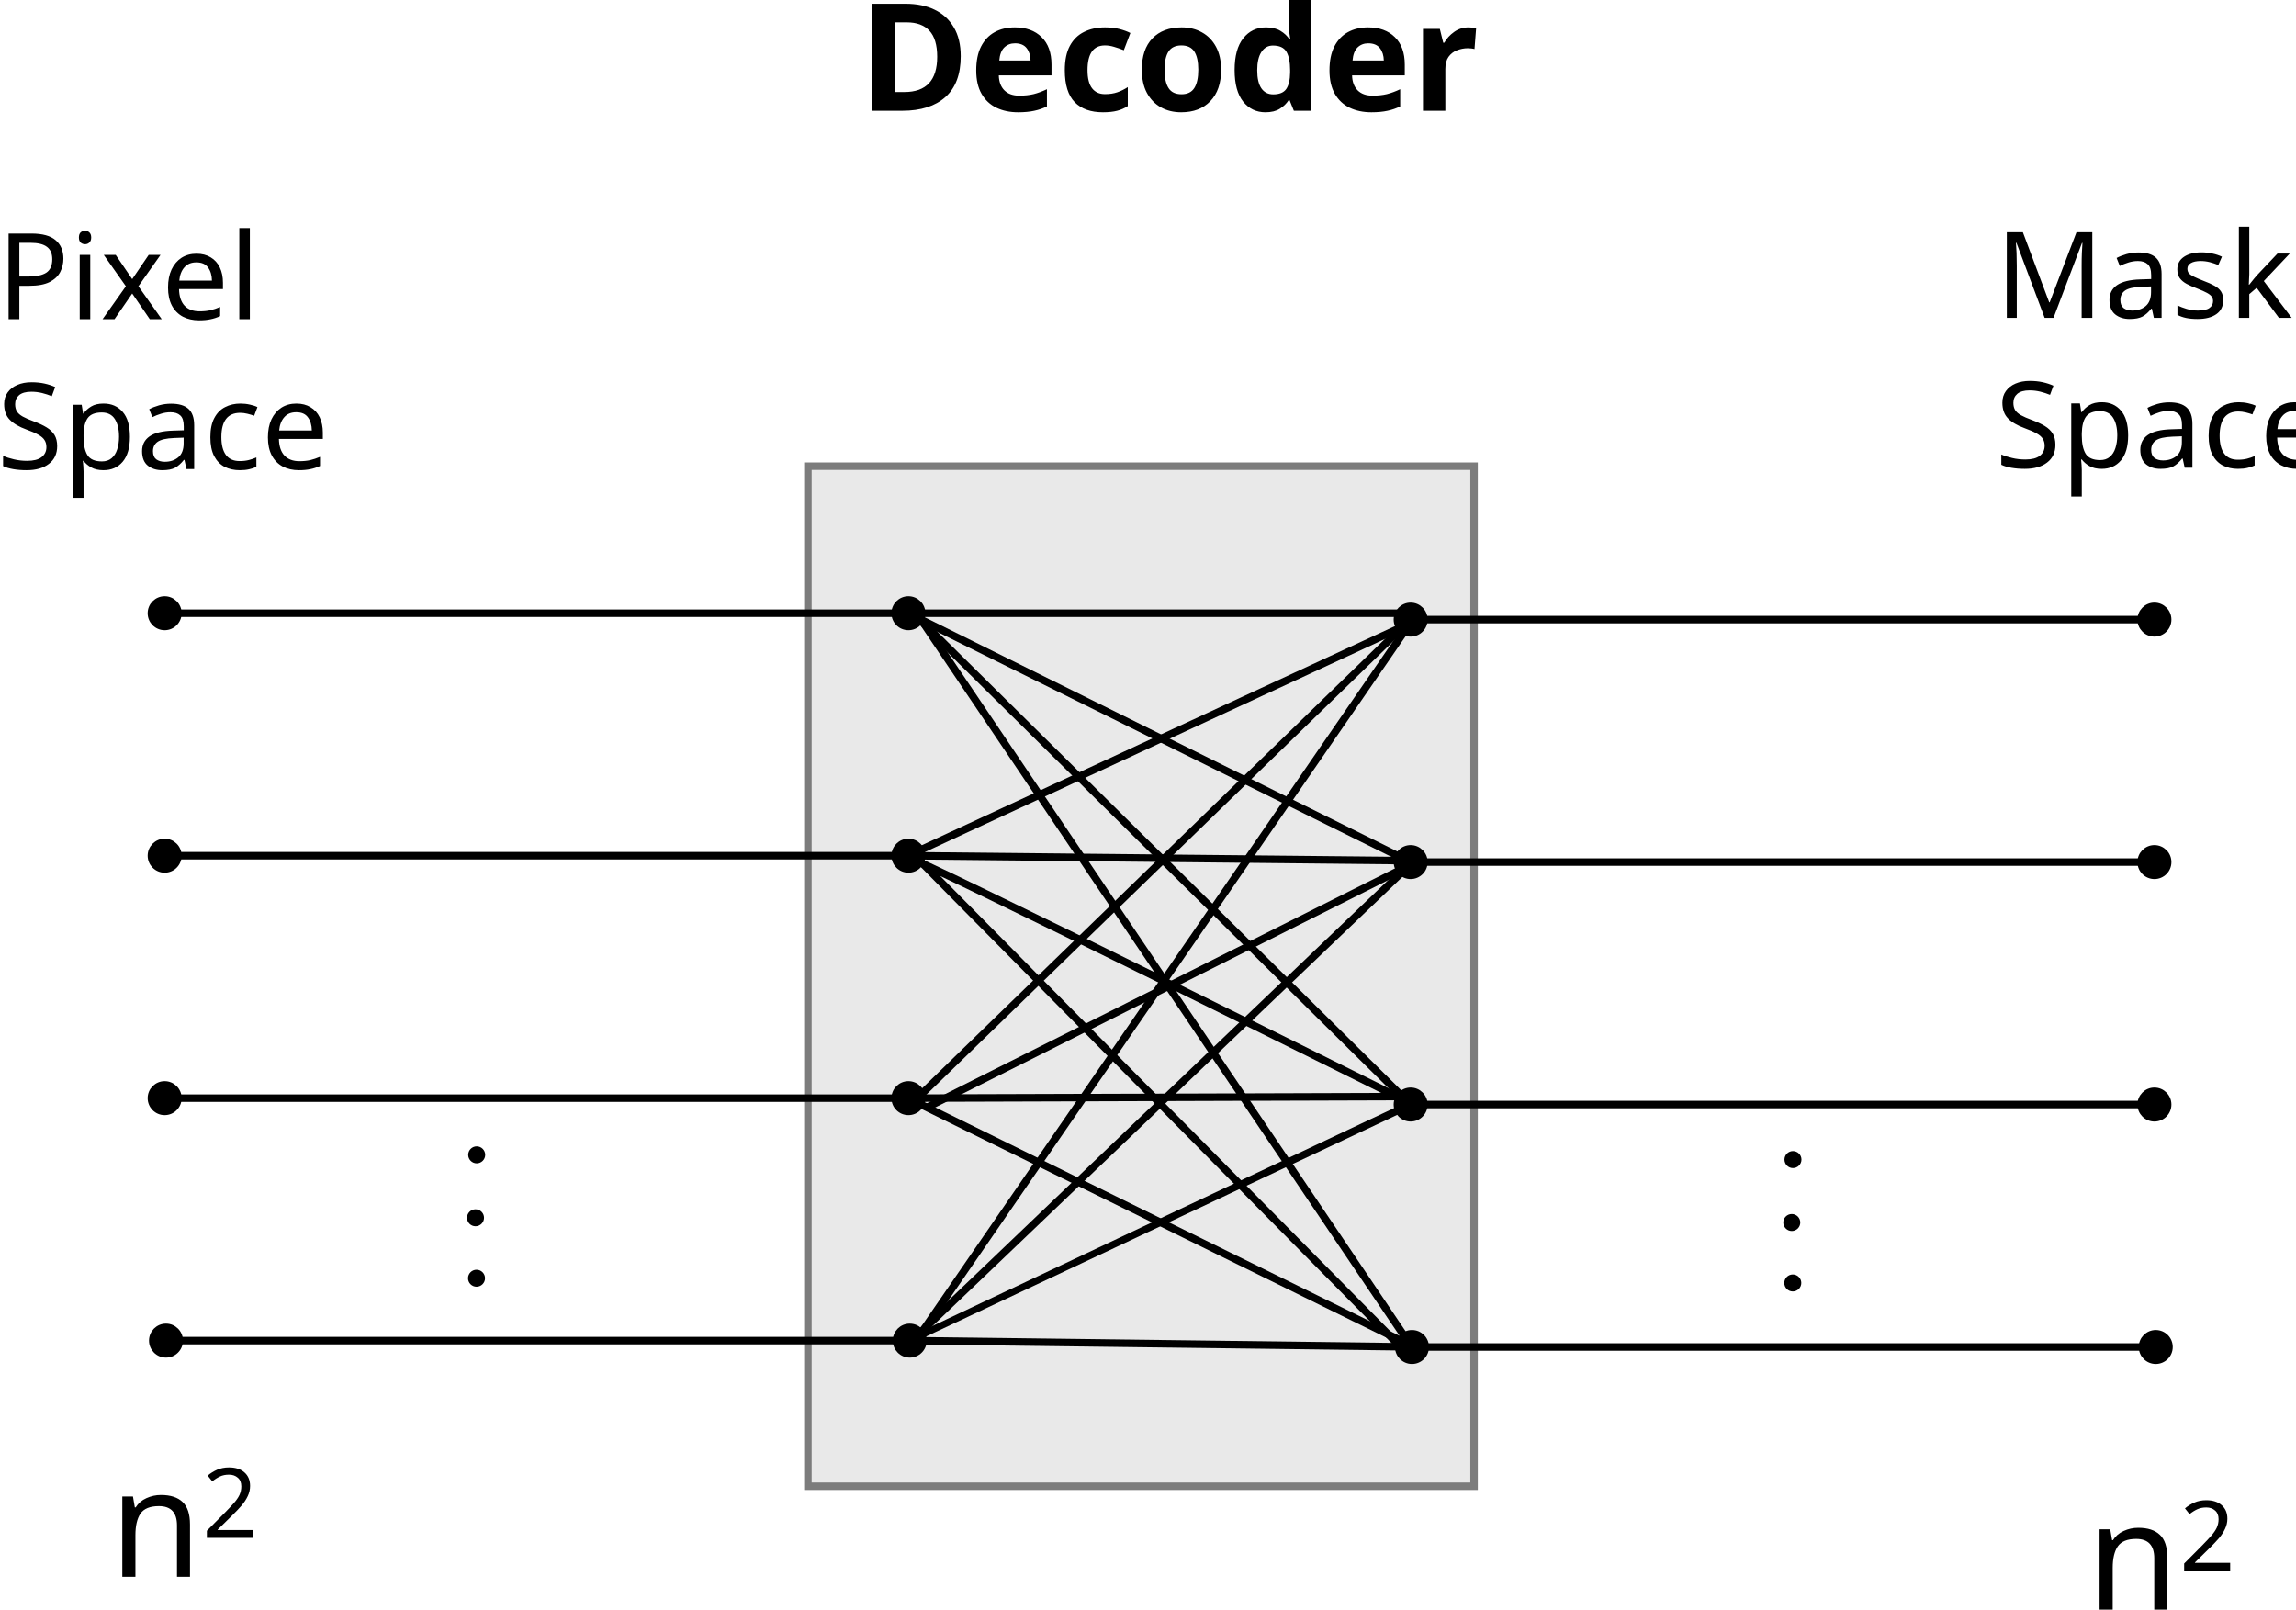
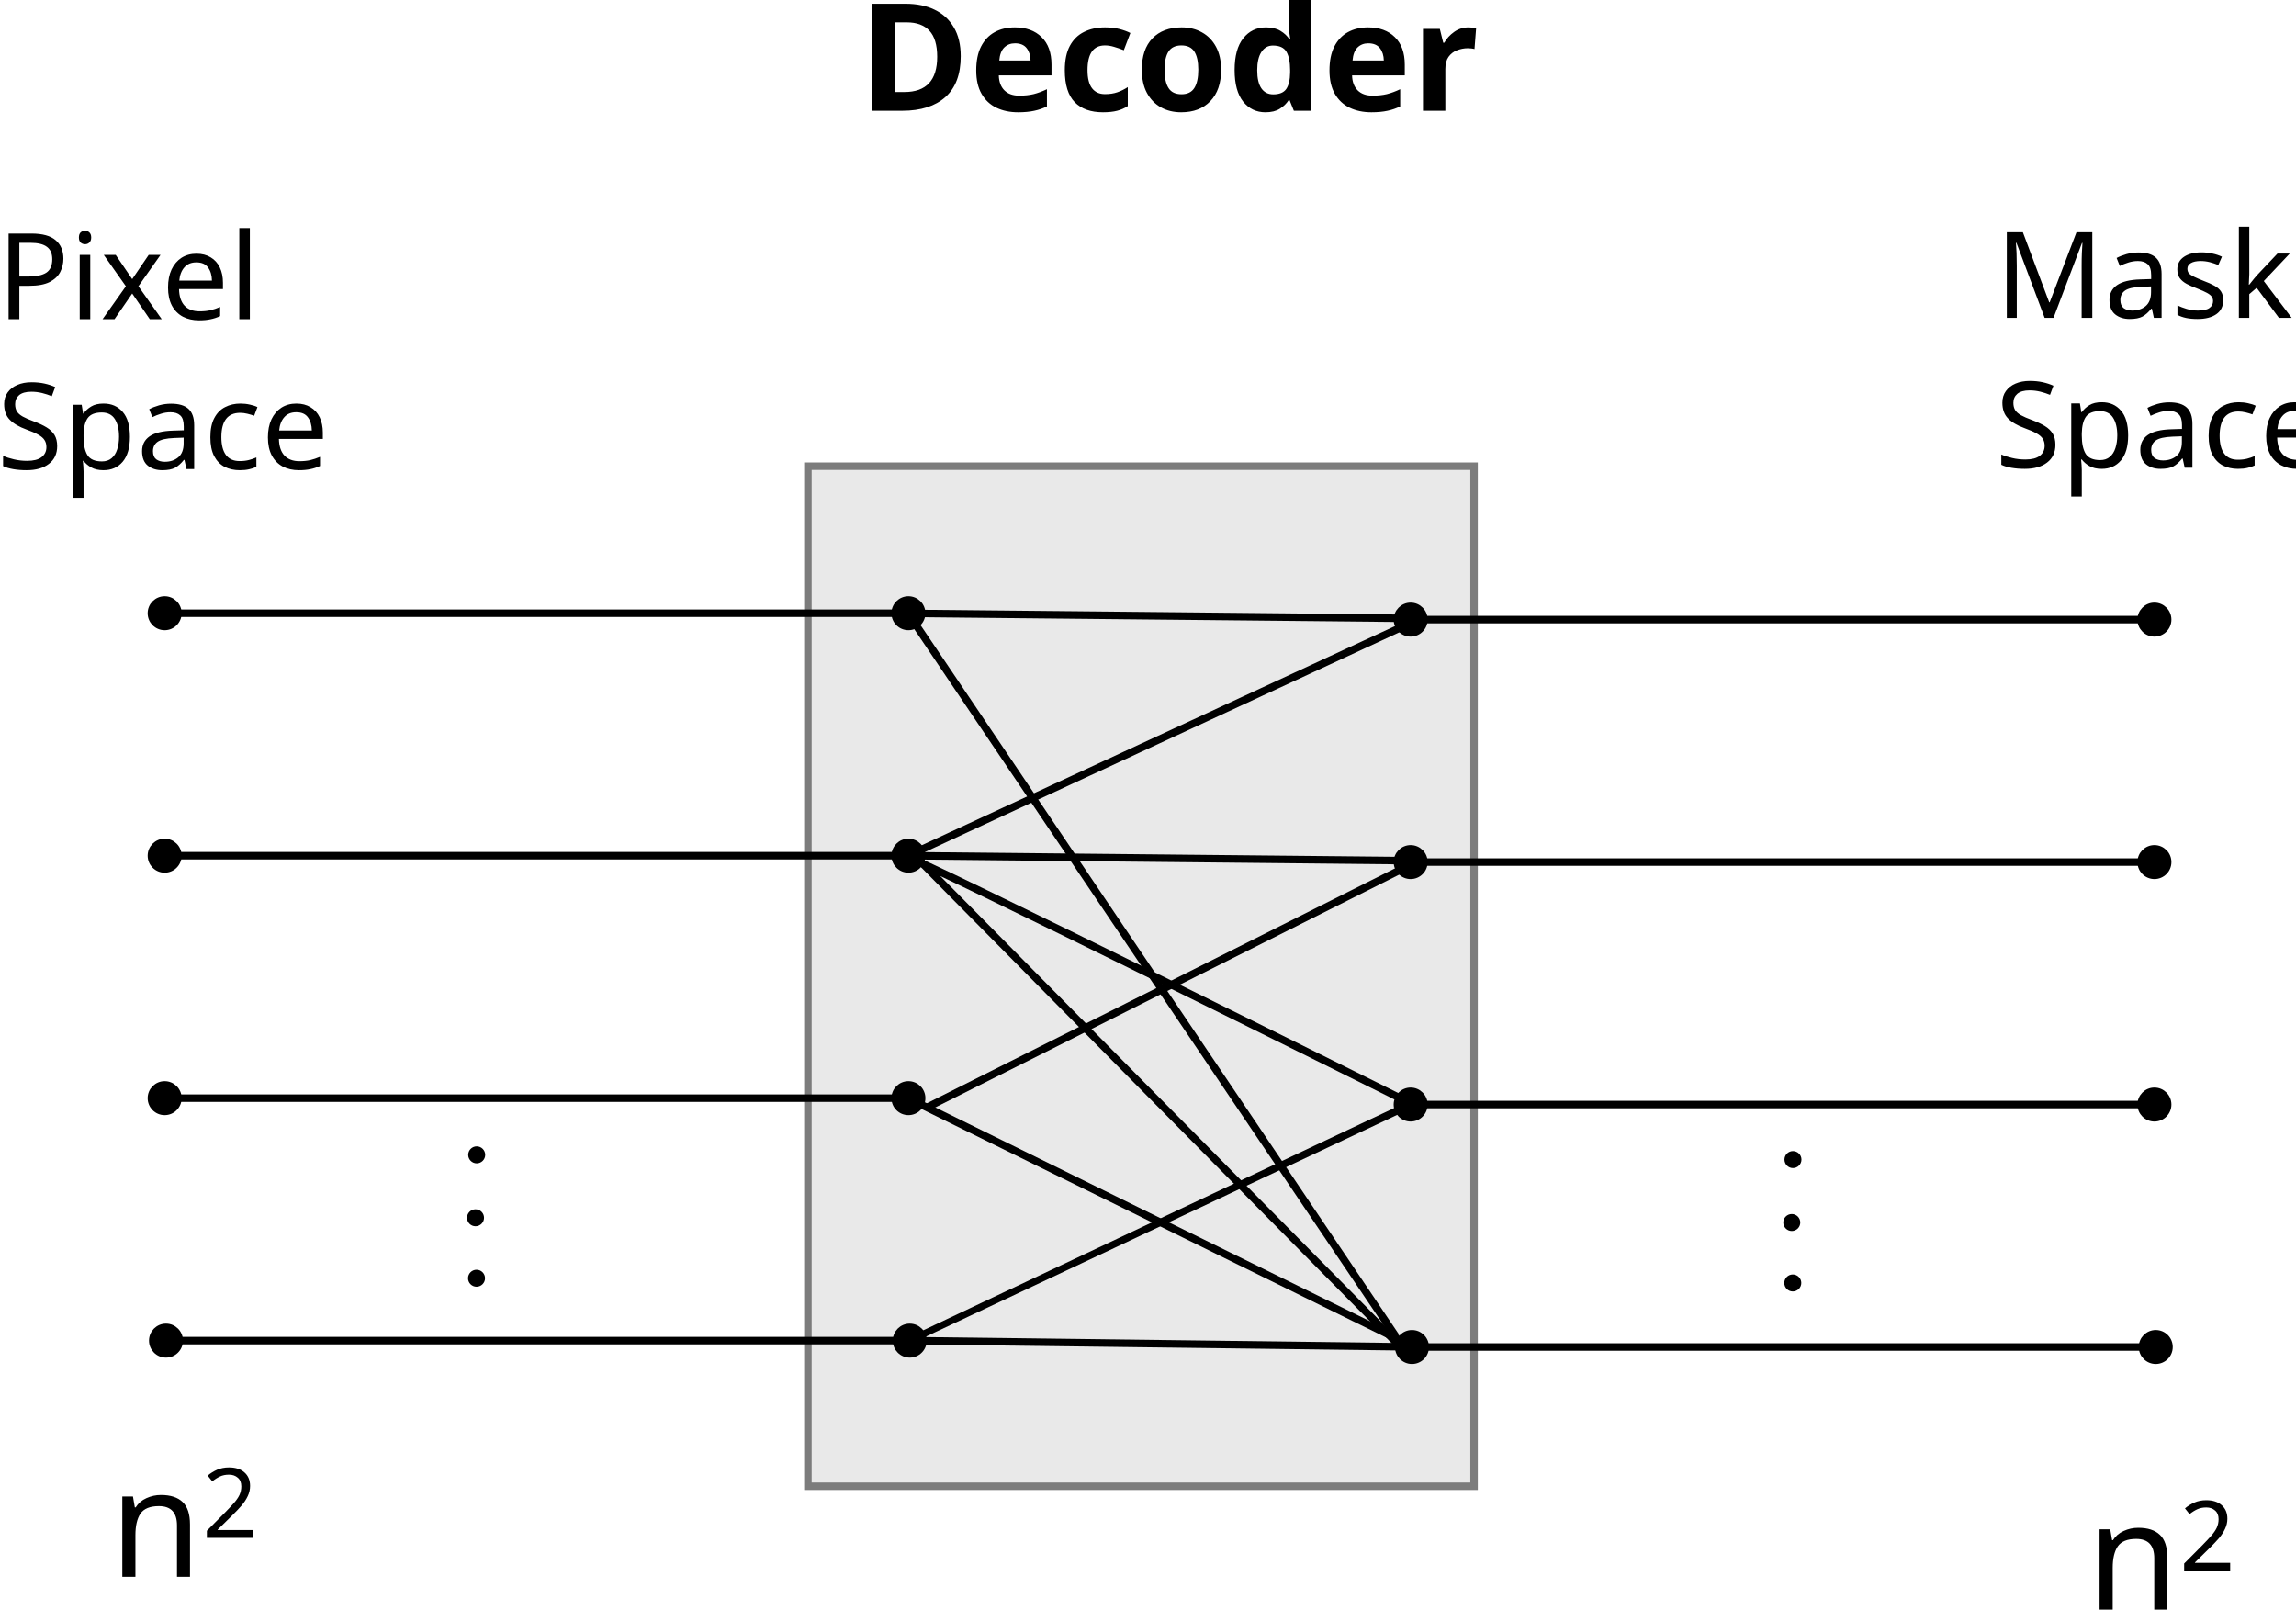
<svg xmlns="http://www.w3.org/2000/svg" width="306.38" height="214.787" id="svg2" version="1.1">
  <defs id="defs4">
    <marker orient="auto" refY="0" refX="0" id="DotM" style="overflow:visible">
      <path id="path3825" d="m -2.5,-1 c 0,2.76 -2.24,5 -5,5 -2.76,0 -5,-2.24 -5,-5 0,-2.76 2.24,-5 5,-5 2.76,0 5,2.24 5,5 z" style="fill-rule:evenodd;stroke:#000000;stroke-width:1pt" transform="matrix(0.4,0,0,0.4,2.96,0.4)" />
    </marker>
    <marker orient="auto" refY="0" refX="0" id="DotM-2" style="overflow:visible">
      <path id="path3825-8" d="m -2.5,-1 c 0,2.76 -2.24,5 -5,5 -2.76,0 -5,-2.24 -5,-5 0,-2.76 2.24,-5 5,-5 2.76,0 5,2.24 5,5 z" style="fill-rule:evenodd;stroke:#000000;stroke-width:1pt" transform="matrix(0.4,0,0,0.4,2.96,0.4)" />
    </marker>
    <marker orient="auto" refY="0" refX="0" id="marker4395" style="overflow:visible">
      <path id="path4397" d="m -2.5,-1 c 0,2.76 -2.24,5 -5,5 -2.76,0 -5,-2.24 -5,-5 0,-2.76 2.24,-5 5,-5 2.76,0 5,2.24 5,5 z" style="fill-rule:evenodd;stroke:#000000;stroke-width:1pt" transform="matrix(0.4,0,0,0.4,2.96,0.4)" />
    </marker>
    <marker orient="auto" refY="0" refX="0" id="DotM-7" style="overflow:visible">
      <path id="path3825-9" d="m -2.5,-1 c 0,2.76 -2.24,5 -5,5 -2.76,0 -5,-2.24 -5,-5 0,-2.76 2.24,-5 5,-5 2.76,0 5,2.24 5,5 z" style="fill-rule:evenodd;stroke:#000000;stroke-width:1pt" transform="matrix(0.4,0,0,0.4,2.96,0.4)" />
    </marker>
    <marker orient="auto" refY="0" refX="0" id="marker4395-0" style="overflow:visible">
      <path id="path4397-0" d="m -2.5,-1 c 0,2.76 -2.24,5 -5,5 -2.76,0 -5,-2.24 -5,-5 0,-2.76 2.24,-5 5,-5 2.76,0 5,2.24 5,5 z" style="fill-rule:evenodd;stroke:#000000;stroke-width:1pt" transform="matrix(0.4,0,0,0.4,2.96,0.4)" />
    </marker>
    <marker orient="auto" refY="0" refX="0" id="DotM-1" style="overflow:visible">
      <path id="path3825-3" d="m -2.5,-1 c 0,2.76 -2.24,5 -5,5 -2.76,0 -5,-2.24 -5,-5 0,-2.76 2.24,-5 5,-5 2.76,0 5,2.24 5,5 z" style="fill-rule:evenodd;stroke:#000000;stroke-width:1pt" transform="matrix(0.4,0,0,0.4,2.96,0.4)" />
    </marker>
    <marker orient="auto" refY="0" refX="0" id="marker4395-7" style="overflow:visible">
      <path id="path4397-1" d="m -2.5,-1 c 0,2.76 -2.24,5 -5,5 -2.76,0 -5,-2.24 -5,-5 0,-2.76 2.24,-5 5,-5 2.76,0 5,2.24 5,5 z" style="fill-rule:evenodd;stroke:#000000;stroke-width:1pt" transform="matrix(0.4,0,0,0.4,2.96,0.4)" />
    </marker>
    <marker orient="auto" refY="0" refX="0" id="DotM-6" style="overflow:visible">
      <path id="path3825-1" d="m -2.5,-1 c 0,2.76 -2.24,5 -5,5 -2.76,0 -5,-2.24 -5,-5 0,-2.76 2.24,-5 5,-5 2.76,0 5,2.24 5,5 z" style="fill-rule:evenodd;stroke:#000000;stroke-width:1pt" transform="matrix(0.4,0,0,0.4,2.96,0.4)" />
    </marker>
    <marker orient="auto" refY="0" refX="0" id="marker4457" style="overflow:visible">
      <path id="path4459" d="m -2.5,-1 c 0,2.76 -2.24,5 -5,5 -2.76,0 -5,-2.24 -5,-5 0,-2.76 2.24,-5 5,-5 2.76,0 5,2.24 5,5 z" style="fill-rule:evenodd;stroke:#000000;stroke-width:1pt" transform="matrix(0.4,0,0,0.4,2.96,0.4)" />
    </marker>
    <marker orient="auto" refY="0" refX="0" id="marker4461" style="overflow:visible">
      <path id="path4463" d="m -2.5,-1 c 0,2.76 -2.24,5 -5,5 -2.76,0 -5,-2.24 -5,-5 0,-2.76 2.24,-5 5,-5 2.76,0 5,2.24 5,5 z" style="fill-rule:evenodd;stroke:#000000;stroke-width:1pt" transform="matrix(0.4,0,0,0.4,2.96,0.4)" />
    </marker>
    <marker orient="auto" refY="0" refX="0" id="marker4465" style="overflow:visible">
      <path id="path4467" d="m -2.5,-1 c 0,2.76 -2.24,5 -5,5 -2.76,0 -5,-2.24 -5,-5 0,-2.76 2.24,-5 5,-5 2.76,0 5,2.24 5,5 z" style="fill-rule:evenodd;stroke:#000000;stroke-width:1pt" transform="matrix(0.4,0,0,0.4,2.96,0.4)" />
    </marker>
    <marker orient="auto" refY="0" refX="0" id="marker4469" style="overflow:visible">
      <path id="path4471" d="m -2.5,-1 c 0,2.76 -2.24,5 -5,5 -2.76,0 -5,-2.24 -5,-5 0,-2.76 2.24,-5 5,-5 2.76,0 5,2.24 5,5 z" style="fill-rule:evenodd;stroke:#000000;stroke-width:1pt" transform="matrix(0.4,0,0,0.4,2.96,0.4)" />
    </marker>
    <marker orient="auto" refY="0" refX="0" id="marker4473" style="overflow:visible">
      <path id="path4475" d="m -2.5,-1 c 0,2.76 -2.24,5 -5,5 -2.76,0 -5,-2.24 -5,-5 0,-2.76 2.24,-5 5,-5 2.76,0 5,2.24 5,5 z" style="fill-rule:evenodd;stroke:#000000;stroke-width:1pt" transform="matrix(0.4,0,0,0.4,2.96,0.4)" />
    </marker>
    <marker orient="auto" refY="0" refX="0" id="marker4477" style="overflow:visible">
      <path id="path4479" d="m -2.5,-1 c 0,2.76 -2.24,5 -5,5 -2.76,0 -5,-2.24 -5,-5 0,-2.76 2.24,-5 5,-5 2.76,0 5,2.24 5,5 z" style="fill-rule:evenodd;stroke:#000000;stroke-width:1pt" transform="matrix(0.4,0,0,0.4,2.96,0.4)" />
    </marker>
    <marker orient="auto" refY="0" refX="0" id="marker4481" style="overflow:visible">
      <path id="path4483" d="m -2.5,-1 c 0,2.76 -2.24,5 -5,5 -2.76,0 -5,-2.24 -5,-5 0,-2.76 2.24,-5 5,-5 2.76,0 5,2.24 5,5 z" style="fill-rule:evenodd;stroke:#000000;stroke-width:1pt" transform="matrix(0.4,0,0,0.4,2.96,0.4)" />
    </marker>
    <marker orient="auto" refY="0" refX="0" id="DotS" style="overflow:visible">
      <path id="path4299" d="m -2.5,-1 c 0,2.76 -2.24,5 -5,5 -2.76,0 -5,-2.24 -5,-5 0,-2.76 2.24,-5 5,-5 2.76,0 5,2.24 5,5 z" style="fill-rule:evenodd;stroke:#000000;stroke-width:1pt" transform="matrix(0.2,0,0,0.2,1.48,0.2)" />
    </marker>
    <marker orient="auto" refY="0" refX="0" id="marker3214" style="overflow:visible">
      <path id="path3216" d="m -2.5,-1 c 0,2.76 -2.24,5 -5,5 -2.76,0 -5,-2.24 -5,-5 0,-2.76 2.24,-5 5,-5 2.76,0 5,2.24 5,5 z" style="fill-rule:evenodd;stroke:#000000;stroke-width:1pt" transform="matrix(0.2,0,0,0.2,1.48,0.2)" />
    </marker>
    <marker orient="auto" refY="0" refX="0" id="marker3218" style="overflow:visible">
      <path id="path3220" d="m -2.5,-1 c 0,2.76 -2.24,5 -5,5 -2.76,0 -5,-2.24 -5,-5 0,-2.76 2.24,-5 5,-5 2.76,0 5,2.24 5,5 z" style="fill-rule:evenodd;stroke:#000000;stroke-width:1pt" transform="matrix(0.2,0,0,0.2,1.48,0.2)" />
    </marker>
    <marker orient="auto" refY="0" refX="0" id="DotS-6" style="overflow:visible">
      <path id="path4299-2" d="m -2.5,-1 c 0,2.76 -2.24,5 -5,5 -2.76,0 -5,-2.24 -5,-5 0,-2.76 2.24,-5 5,-5 2.76,0 5,2.24 5,5 z" style="fill-rule:evenodd;stroke:#000000;stroke-width:1pt" transform="matrix(0.2,0,0,0.2,1.48,0.2)" />
    </marker>
    <marker orient="auto" refY="0" refX="0" id="marker3214-5" style="overflow:visible">
      <path id="path3216-4" d="m -2.5,-1 c 0,2.76 -2.24,5 -5,5 -2.76,0 -5,-2.24 -5,-5 0,-2.76 2.24,-5 5,-5 2.76,0 5,2.24 5,5 z" style="fill-rule:evenodd;stroke:#000000;stroke-width:1pt" transform="matrix(0.2,0,0,0.2,1.48,0.2)" />
    </marker>
    <marker orient="auto" refY="0" refX="0" id="marker3218-1" style="overflow:visible">
      <path id="path3220-5" d="m -2.5,-1 c 0,2.76 -2.24,5 -5,5 -2.76,0 -5,-2.24 -5,-5 0,-2.76 2.24,-5 5,-5 2.76,0 5,2.24 5,5 z" style="fill-rule:evenodd;stroke:#000000;stroke-width:1pt" transform="matrix(0.2,0,0,0.2,1.48,0.2)" />
    </marker>
  </defs>
  <g id="layer1" transform="translate(-112.4049,-2.225041)">
    <rect style="opacity:0.513;fill:#000000;fill-opacity:0.168;stroke:#000000;stroke-width:1;stroke-miterlimit:4;stroke-opacity:1;stroke-dasharray:none;stroke-dashoffset:0" id="rect2985" width="88.893" height="136.114" x="220.213" y="64.433" />
    <path style="fill:none;stroke:#000000;stroke-width:1px;stroke-linecap:butt;stroke-linejoin:miter;stroke-opacity:1;marker-start:url(#DotM);marker-end:url(#DotM)" d="m 233.584,84.052 -99.247,0" id="path2987" />
    <path style="fill:none;stroke:#000000;stroke-width:1px;stroke-linecap:butt;stroke-linejoin:miter;stroke-opacity:1;marker-start:url(#DotM);marker-end:url(#DotM)" d="m 233.584,116.405 -99.247,0" id="path2987-2" />
    <path style="fill:none;stroke:#000000;stroke-width:1px;stroke-linecap:butt;stroke-linejoin:miter;stroke-opacity:1;marker-start:url(#DotM);marker-end:url(#DotM)" d="m 233.584,148.759 -99.247,0" id="path2987-9" />
    <path style="fill:none;stroke:#000000;stroke-width:1px;stroke-linecap:butt;stroke-linejoin:miter;stroke-opacity:1;marker-start:url(#DotM);marker-end:url(#DotM)" d="m 233.762,181.112 -99.247,0" id="path2987-7" />
    <path style="fill:none;stroke:#000000;stroke-width:1px;stroke-linecap:butt;stroke-linejoin:miter;stroke-opacity:1;marker-start:url(#DotM);marker-end:url(#DotM)" d="m 399.852,84.903 -99.248,0" id="path2987-0" />
    <path style="fill:none;stroke:#000000;stroke-width:1px;stroke-linecap:butt;stroke-linejoin:miter;stroke-opacity:1;marker-start:url(#DotM);marker-end:url(#DotM)" d="m 399.852,117.257 -99.248,0" id="path2987-2-4" />
    <path style="fill:none;stroke:#000000;stroke-width:1px;stroke-linecap:butt;stroke-linejoin:miter;stroke-opacity:1;marker-start:url(#DotM);marker-end:url(#DotM)" d="m 399.852,149.61 -99.248,0" id="path2987-9-9" />
    <path style="fill:none;stroke:#000000;stroke-width:1px;stroke-linecap:butt;stroke-linejoin:miter;stroke-opacity:1;marker-start:url(#DotM);marker-end:url(#DotM)" d="m 400.03,181.964 -99.248,0" id="path2987-7-4" />
    <text xml:space="preserve" style="font-size:20px;font-style:normal;font-variant:normal;font-weight:normal;font-stretch:normal;line-height:125%;letter-spacing:0px;word-spacing:0px;fill:#000000;fill-opacity:1;stroke:none;font-family:Bitstream Charter;-inkscape-font-specification:Bitstream Charter" x="226.964" y="17.005" id="text4624">
      <tspan id="tspan4626" x="226.964" y="17.005" style="font-weight:bold">Decoder</tspan>
    </text>
    <text xml:space="preserve" style="font-size:20px;font-style:normal;font-variant:normal;font-weight:normal;font-stretch:normal;line-height:125%;letter-spacing:0px;word-spacing:0px;fill:#000000;fill-opacity:1;stroke:none;font-family:MathJax_Math;-inkscape-font-specification:MathJax_Math" x="363.393" y="48.969" id="text4628">
      <tspan id="tspan4630" x="363.393" y="48.969" />
    </text>
    <text xml:space="preserve" style="font-size:20px;font-style:normal;font-variant:normal;font-weight:normal;font-stretch:normal;line-height:125%;letter-spacing:0px;word-spacing:0px;fill:#000000;fill-opacity:1;stroke:none;font-family:Bitstream Charter;-inkscape-font-specification:Bitstream Charter" x="378.648" y="44.632" id="text4624-5">
      <tspan id="tspan4626-7" x="378.648" y="44.632" style="font-size:16px">Mask </tspan>
      <tspan x="378.648" y="64.632" id="tspan4664" style="font-size:16px">Space</tspan>
    </text>
    <text xml:space="preserve" style="font-size:20px;font-style:normal;font-variant:normal;font-weight:normal;font-stretch:normal;line-height:125%;letter-spacing:0px;word-spacing:0px;fill:#000000;fill-opacity:1;stroke:none;font-family:Bitstream Charter;-inkscape-font-specification:Bitstream Charter" x="112.005" y="44.811" id="text4624-0">
      <tspan id="tspan4626-8" x="112.005" y="44.811" style="font-size:16px;font-weight:normal;-inkscape-font-specification:Bitstream Charter">Pixel </tspan>
      <tspan x="112.005" y="64.811" id="tspan4662" style="font-size:16px;font-weight:normal;-inkscape-font-specification:Bitstream Charter">Space</tspan>
    </text>
-     <path style="fill:none;stroke:#000000;stroke-width:1px;stroke-linecap:butt;stroke-linejoin:miter;stroke-opacity:1" d="m 300,84.052 -66.416,0 67.02,33.205" id="path4666" />
-     <path style="fill:none;stroke:#000000;stroke-width:1px;stroke-linecap:butt;stroke-linejoin:miter;stroke-opacity:1" d="m 234.971,84.739 65.633,64.871" id="path4668" />
-     <path style="fill:none;stroke:#000000;stroke-width:1px;stroke-linecap:butt;stroke-linejoin:miter;stroke-opacity:1" d="m 235.674,85.434 65.108,96.53" id="path4670" />
+     <path style="fill:none;stroke:#000000;stroke-width:1px;stroke-linecap:butt;stroke-linejoin:miter;stroke-opacity:1" d="m 233.584,84.069 65.108,96.53" id="path4670" />
    <path style="fill:none;stroke:#000000;stroke-width:1px;stroke-linecap:butt;stroke-linejoin:miter;stroke-opacity:1" d="M 233.584,116.405 301.607,84.903" id="path4672" />
    <path style="fill:none;stroke:#000000;stroke-width:1px;stroke-linecap:butt;stroke-linejoin:miter;stroke-opacity:1" d="m 233.584,116.405 66.65,0.668" id="path4674" />
    <path style="fill:none;stroke:#000000;stroke-width:1px;stroke-linecap:butt;stroke-linejoin:miter;stroke-opacity:1" d="m 233.036,116.405 c 1.268,0.007 67.209,32.85 67.209,32.85" id="path4676" />
    <path style="fill:none;stroke:#000000;stroke-width:1px;stroke-linecap:butt;stroke-linejoin:miter;stroke-opacity:1" d="m 301.071,181.964 -67.5,-33.205" id="path4678" />
-     <path style="fill:none;stroke:#000000;stroke-width:1px;stroke-linecap:butt;stroke-linejoin:miter;stroke-opacity:1" d="m 233.571,148.759 65.957,-0.211" id="path4680" />
    <path style="fill:none;stroke:#000000;stroke-width:1px;stroke-linecap:butt;stroke-linejoin:miter;stroke-opacity:1" d="M 301.964,181.964 233.75,181.112 c 0.012,0 66.854,-31.502 66.854,-31.502" id="path4682" />
-     <path style="fill:none;stroke:#000000;stroke-width:1px;stroke-linecap:butt;stroke-linejoin:miter;stroke-opacity:1" d="m 234.404,180.805 66.489,-63.548" id="path4684" />
-     <path style="fill:none;stroke:#000000;stroke-width:1px;stroke-linecap:butt;stroke-linejoin:miter;stroke-opacity:1" d="M 235.738,179.53 300.893,84.903" id="path4686" />
    <path style="fill:none;stroke:#000000;stroke-width:1px;stroke-linecap:butt;stroke-linejoin:miter;stroke-opacity:1" d="m 236.09,149.998 64.313,-32.272" id="path4688" />
-     <path style="fill:none;stroke:#000000;stroke-width:1px;stroke-linecap:butt;stroke-linejoin:miter;stroke-opacity:1" d="M 234.821,148.755 299.654,85.808" id="path4690" />
    <path style="fill:none;stroke:#000000;stroke-width:1px;stroke-linecap:butt;stroke-linejoin:miter;stroke-opacity:1" d="m 235.54,117.472 63.742,64.459" id="path4692" />
    <g transform="translate(11.1343,-1.811547)" id="g3197">
      <path id="path3102" d="m 340.016,158.766 0.53,0" style="fill:none;stroke:#000000;stroke-width:1px;stroke-linecap:butt;stroke-linejoin:miter;stroke-opacity:1;marker-end:url(#DotS)" />
      <path id="path3102-4" d="m 339.859,167.163 0.53,0" style="fill:none;stroke:#000000;stroke-width:1px;stroke-linecap:butt;stroke-linejoin:miter;stroke-opacity:1;marker-end:url(#DotS)" />
      <path id="path3102-4-8" d="m 339.993,175.23 0.53,0" style="fill:none;stroke:#000000;stroke-width:1px;stroke-linecap:butt;stroke-linejoin:miter;stroke-opacity:1;marker-end:url(#DotS)" />
    </g>
    <g transform="translate(-164.506,-2.442892)" id="g3197-4">
      <path id="path3102-1" d="m 340.016,158.766 0.53,0" style="fill:none;stroke:#000000;stroke-width:1px;stroke-linecap:butt;stroke-linejoin:miter;stroke-opacity:1;marker-end:url(#DotS)" />
      <path id="path3102-4-9" d="m 339.859,167.163 0.53,0" style="fill:none;stroke:#000000;stroke-width:1px;stroke-linecap:butt;stroke-linejoin:miter;stroke-opacity:1;marker-end:url(#DotS)" />
      <path id="path3102-4-8-8" d="m 339.993,175.23 0.53,0" style="fill:none;stroke:#000000;stroke-width:1px;stroke-linecap:butt;stroke-linejoin:miter;stroke-opacity:1;marker-end:url(#DotS)" />
    </g>
    <text xml:space="preserve" style="font-size:20px;font-style:normal;font-variant:normal;font-weight:normal;font-stretch:normal;line-height:125%;letter-spacing:0px;word-spacing:0px;fill:#000000;fill-opacity:1;stroke:none;font-family:Bitstream Charter;-inkscape-font-specification:Bitstream Charter" x="127.025" y="212.635" id="text3073">
      <tspan id="tspan3075" x="127.025" y="212.635">n<tspan style="font-size:65.001%;baseline-shift:super" id="tspan3077">2</tspan>
      </tspan>
    </text>
    <text xml:space="preserve" style="font-size:20px;font-style:normal;font-variant:normal;font-weight:normal;font-stretch:normal;line-height:125%;letter-spacing:0px;word-spacing:0px;fill:#000000;fill-opacity:1;stroke:none;font-family:Bitstream Charter;-inkscape-font-specification:Bitstream Charter" x="390.873" y="217.012" id="text3073-0">
      <tspan id="tspan3075-0" x="390.873" y="217.012">n<tspan style="font-size:65.001%;baseline-shift:super" id="tspan3077-7">2</tspan>
      </tspan>
    </text>
+     <path style="fill:none;stroke:#000000;stroke-width:1px;stroke-linecap:butt;stroke-linejoin:miter;stroke-opacity:1" d="m 233.584,84.069 66.65,0.668" id="path4674-8" />
  </g>
</svg>
